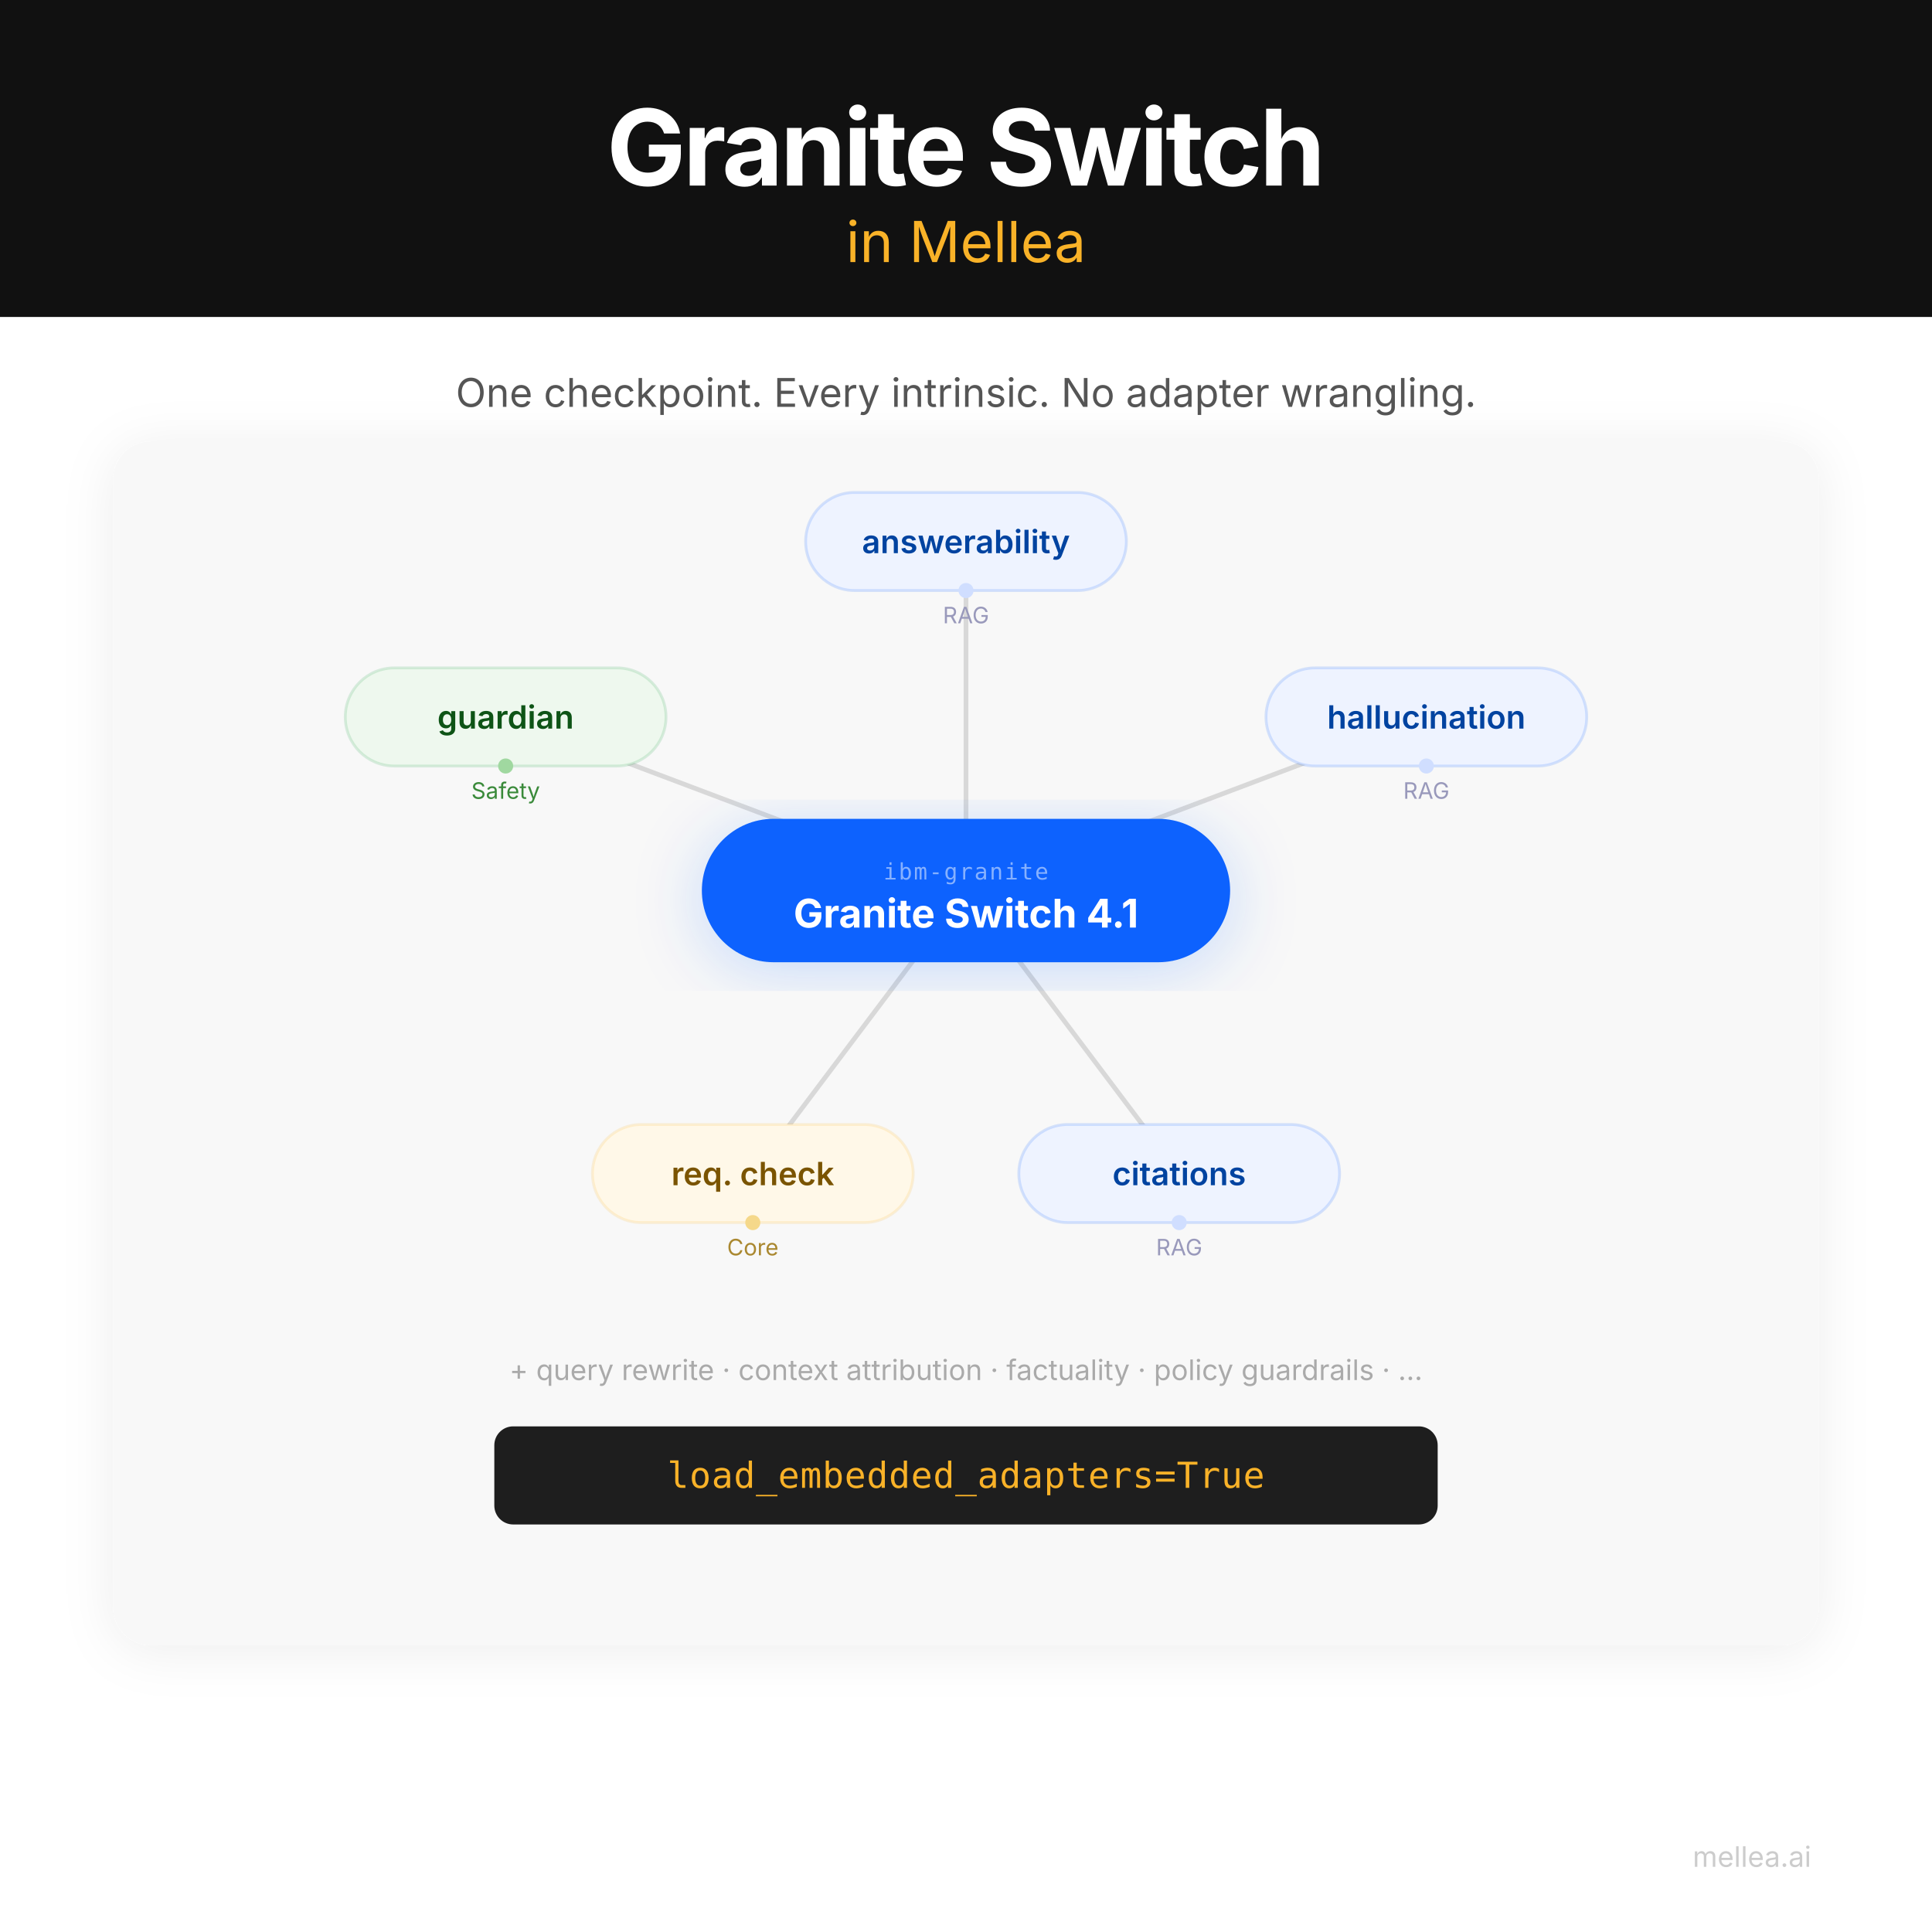
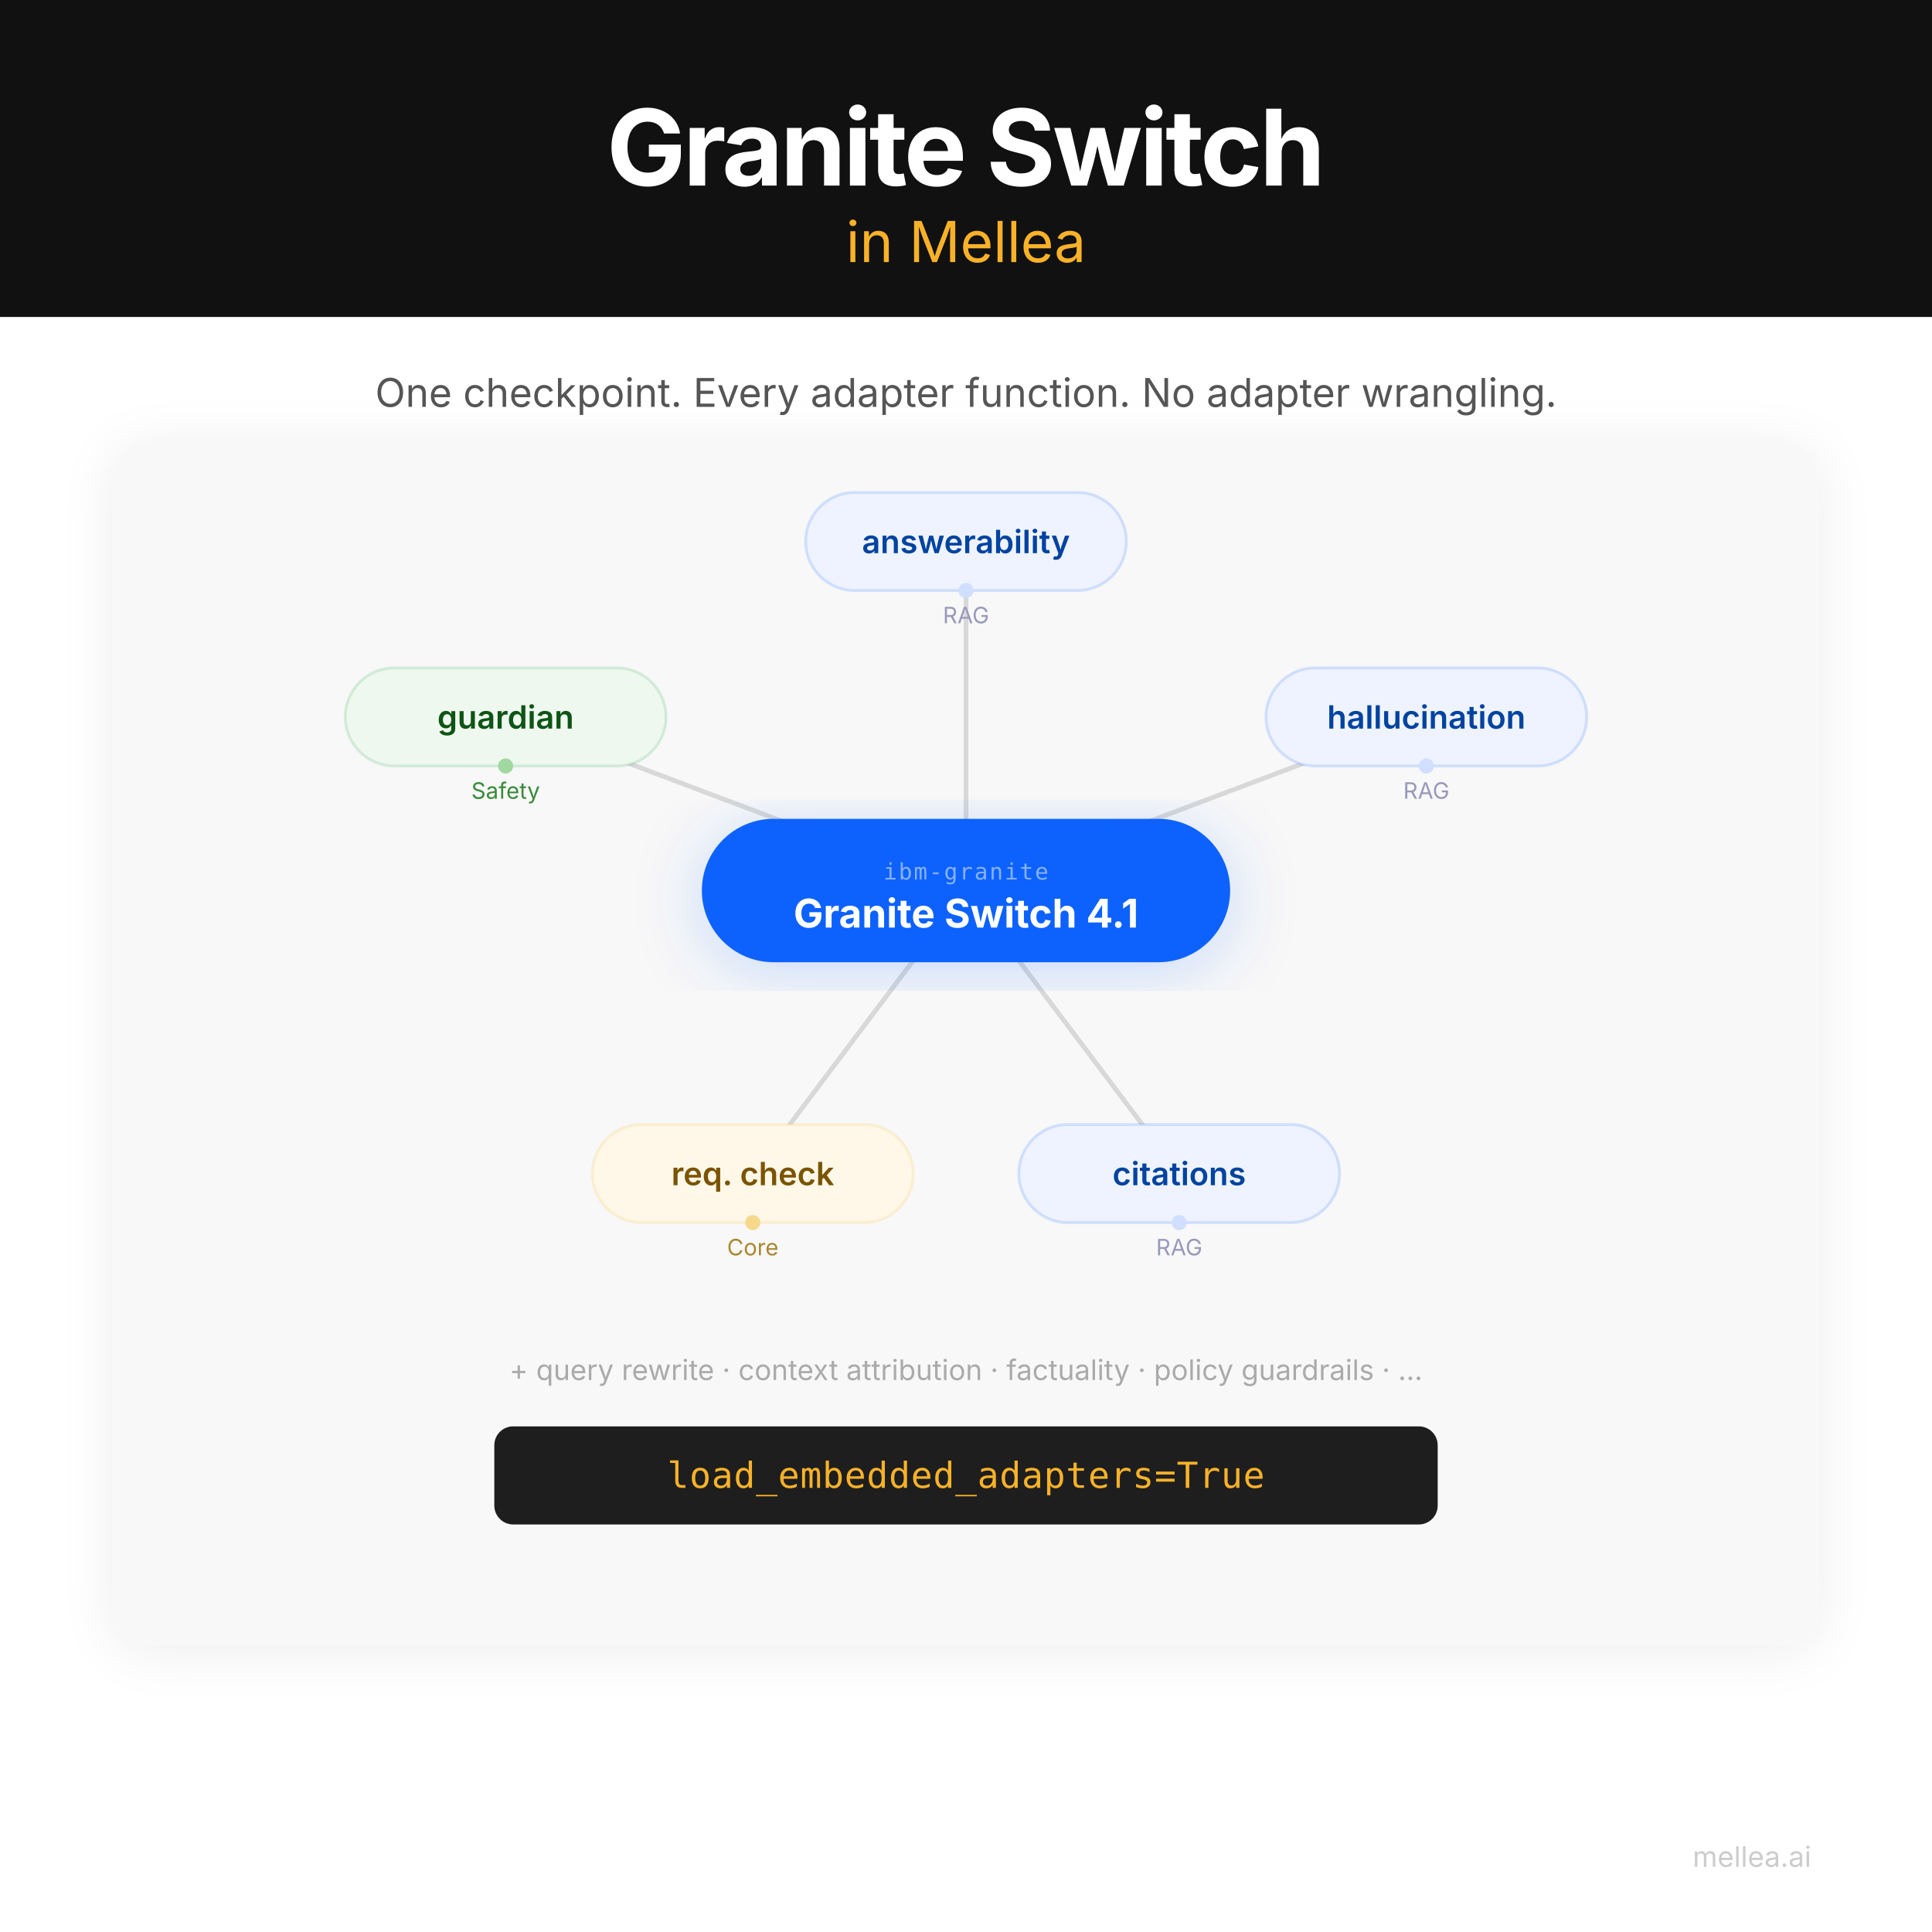
<svg xmlns="http://www.w3.org/2000/svg" width="1024" height="1024" viewBox="0 0 1024 1024">
  <defs>
    <filter id="card-shadow" x="-5%" y="-5%" width="110%" height="110%">
      <feDropShadow dx="0" dy="3" stdDeviation="14" flood-color="#00000012" />
    </filter>
    <filter id="hub-glow" x="-20%" y="-20%" width="140%" height="140%">
      <feDropShadow dx="0" dy="5" stdDeviation="18" flood-color="#0f62fe35" />
    </filter>
  </defs>
  <rect width="1024" height="1024" fill="#ffffff" />
  <rect x="0" y="0" width="1024" height="168" fill="#111111" />
  <text x="512" y="78" text-anchor="middle" dominant-baseline="central" fill="#ffffff" font-family="system-ui,-apple-system,BlinkMacSystemFont,Segoe UI,sans-serif" font-size="56" font-weight="700" letter-spacing="-1.5">Granite Switch</text>
  <text x="512" y="128" text-anchor="middle" dominant-baseline="central" fill="#F9B228" font-family="system-ui,-apple-system,BlinkMacSystemFont,Segoe UI,sans-serif" font-size="30" font-weight="400">in Mellea</text>
-   <text x="512" y="208" text-anchor="middle" dominant-baseline="central" fill="#555555" font-family="system-ui,-apple-system,BlinkMacSystemFont,Segoe UI,sans-serif" font-size="21">One checkpoint. Every intrinsic. No adapter wrangling.</text>
+   <text x="512" y="208" text-anchor="middle" dominant-baseline="central" fill="#555555" font-family="system-ui,-apple-system,BlinkMacSystemFont,Segoe UI,sans-serif" font-size="21">One checkpoint. Every adapter function. No adapter wrangling.</text>
  <rect x="60" y="234" width="904" height="638" rx="20" fill="#f8f8f8" filter="url(#card-shadow)" />
  <line x1="512" y1="472" x2="512" y2="287" stroke="#d8d8d8" stroke-width="2.5" />
  <line x1="512" y1="472" x2="756" y2="380" stroke="#d8d8d8" stroke-width="2.5" />
  <line x1="512" y1="472" x2="625" y2="622" stroke="#d8d8d8" stroke-width="2.5" />
  <line x1="512" y1="472" x2="399" y2="622" stroke="#d8d8d8" stroke-width="2.5" />
  <line x1="512" y1="472" x2="268" y2="380" stroke="#d8d8d8" stroke-width="2.5" />
  <rect x="372" y="434" width="280" height="76" rx="38" fill="#0f62fe" filter="url(#hub-glow)" />
  <text x="512" y="462" text-anchor="middle" dominant-baseline="central" fill="#ffffff80" font-family="ui-monospace,SFMono-Regular,Menlo,monospace" font-size="12" letter-spacing="0.8">ibm-granite</text>
  <text x="512" y="484" text-anchor="middle" dominant-baseline="central" fill="#ffffff" font-family="system-ui,-apple-system,BlinkMacSystemFont,Segoe UI,sans-serif" font-size="21" font-weight="700">Granite Switch 4.1</text>
  <rect x="427" y="261" width="170" height="52" rx="26" fill="#eef3ff" stroke="#0f62fe28" stroke-width="1.5" />
  <text x="512" y="287" text-anchor="middle" dominant-baseline="central" fill="#0043a0" font-family="system-ui,-apple-system,BlinkMacSystemFont,Segoe UI,sans-serif" font-size="17" font-weight="600">answerability</text>
  <circle cx="512" cy="313" r="4" fill="#d0deff" />
  <text x="512" y="326" text-anchor="middle" dominant-baseline="central" fill="#9999bb" font-family="system-ui,-apple-system,sans-serif" font-size="12">RAG</text>
  <rect x="671" y="354" width="170" height="52" rx="26" fill="#eef3ff" stroke="#0f62fe28" stroke-width="1.5" />
  <text x="756" y="380" text-anchor="middle" dominant-baseline="central" fill="#0043a0" font-family="system-ui,-apple-system,BlinkMacSystemFont,Segoe UI,sans-serif" font-size="17" font-weight="600">hallucination</text>
  <circle cx="756" cy="406" r="4" fill="#d0deff" />
  <text x="756" y="419" text-anchor="middle" dominant-baseline="central" fill="#9999bb" font-family="system-ui,-apple-system,sans-serif" font-size="12">RAG</text>
  <rect x="540" y="596" width="170" height="52" rx="26" fill="#eef3ff" stroke="#0f62fe28" stroke-width="1.5" />
  <text x="625" y="622" text-anchor="middle" dominant-baseline="central" fill="#0043a0" font-family="system-ui,-apple-system,BlinkMacSystemFont,Segoe UI,sans-serif" font-size="17" font-weight="600">citations</text>
  <circle cx="625" cy="648" r="4" fill="#d0deff" />
  <text x="625" y="661" text-anchor="middle" dominant-baseline="central" fill="#9999bb" font-family="system-ui,-apple-system,sans-serif" font-size="12">RAG</text>
  <rect x="314" y="596" width="170" height="52" rx="26" fill="#fff8e8" stroke="#F9B22828" stroke-width="1.5" />
  <text x="399" y="622" text-anchor="middle" dominant-baseline="central" fill="#7a5400" font-family="system-ui,-apple-system,BlinkMacSystemFont,Segoe UI,sans-serif" font-size="17" font-weight="600">req. check</text>
  <circle cx="399" cy="648" r="4" fill="#f5d88a" />
  <text x="399" y="661" text-anchor="middle" dominant-baseline="central" fill="#aa8830" font-family="system-ui,-apple-system,sans-serif" font-size="12">Core</text>
  <rect x="183" y="354" width="170" height="52" rx="26" fill="#eef8ee" stroke="#24a14828" stroke-width="1.5" />
  <text x="268" y="380" text-anchor="middle" dominant-baseline="central" fill="#0e5416" font-family="system-ui,-apple-system,BlinkMacSystemFont,Segoe UI,sans-serif" font-size="17" font-weight="600">guardian</text>
  <circle cx="268" cy="406" r="4" fill="#a0d8a0" />
  <text x="268" y="419" text-anchor="middle" dominant-baseline="central" fill="#3a8a3a" font-family="system-ui,-apple-system,sans-serif" font-size="12">Safety</text>
  <text x="512" y="726" text-anchor="middle" dominant-baseline="central" fill="#aaaaaa" font-family="system-ui,-apple-system,sans-serif" font-size="15">+ query rewrite · context attribution · factuality · policy guardrails · …</text>
  <rect x="262" y="756" width="500" height="52" rx="10" fill="#1e1e1e" />
  <text x="512" y="782" text-anchor="middle" dominant-baseline="central" fill="#F9B228" font-family="ui-monospace,SFMono-Regular,Menlo,Consolas,monospace" font-size="19" letter-spacing="0.3">load_embedded_adapters=True</text>
  <text x="960" y="984" text-anchor="end" dominant-baseline="central" fill="#cccccc" font-family="system-ui,-apple-system,sans-serif" font-size="15">mellea.ai</text>
</svg>
